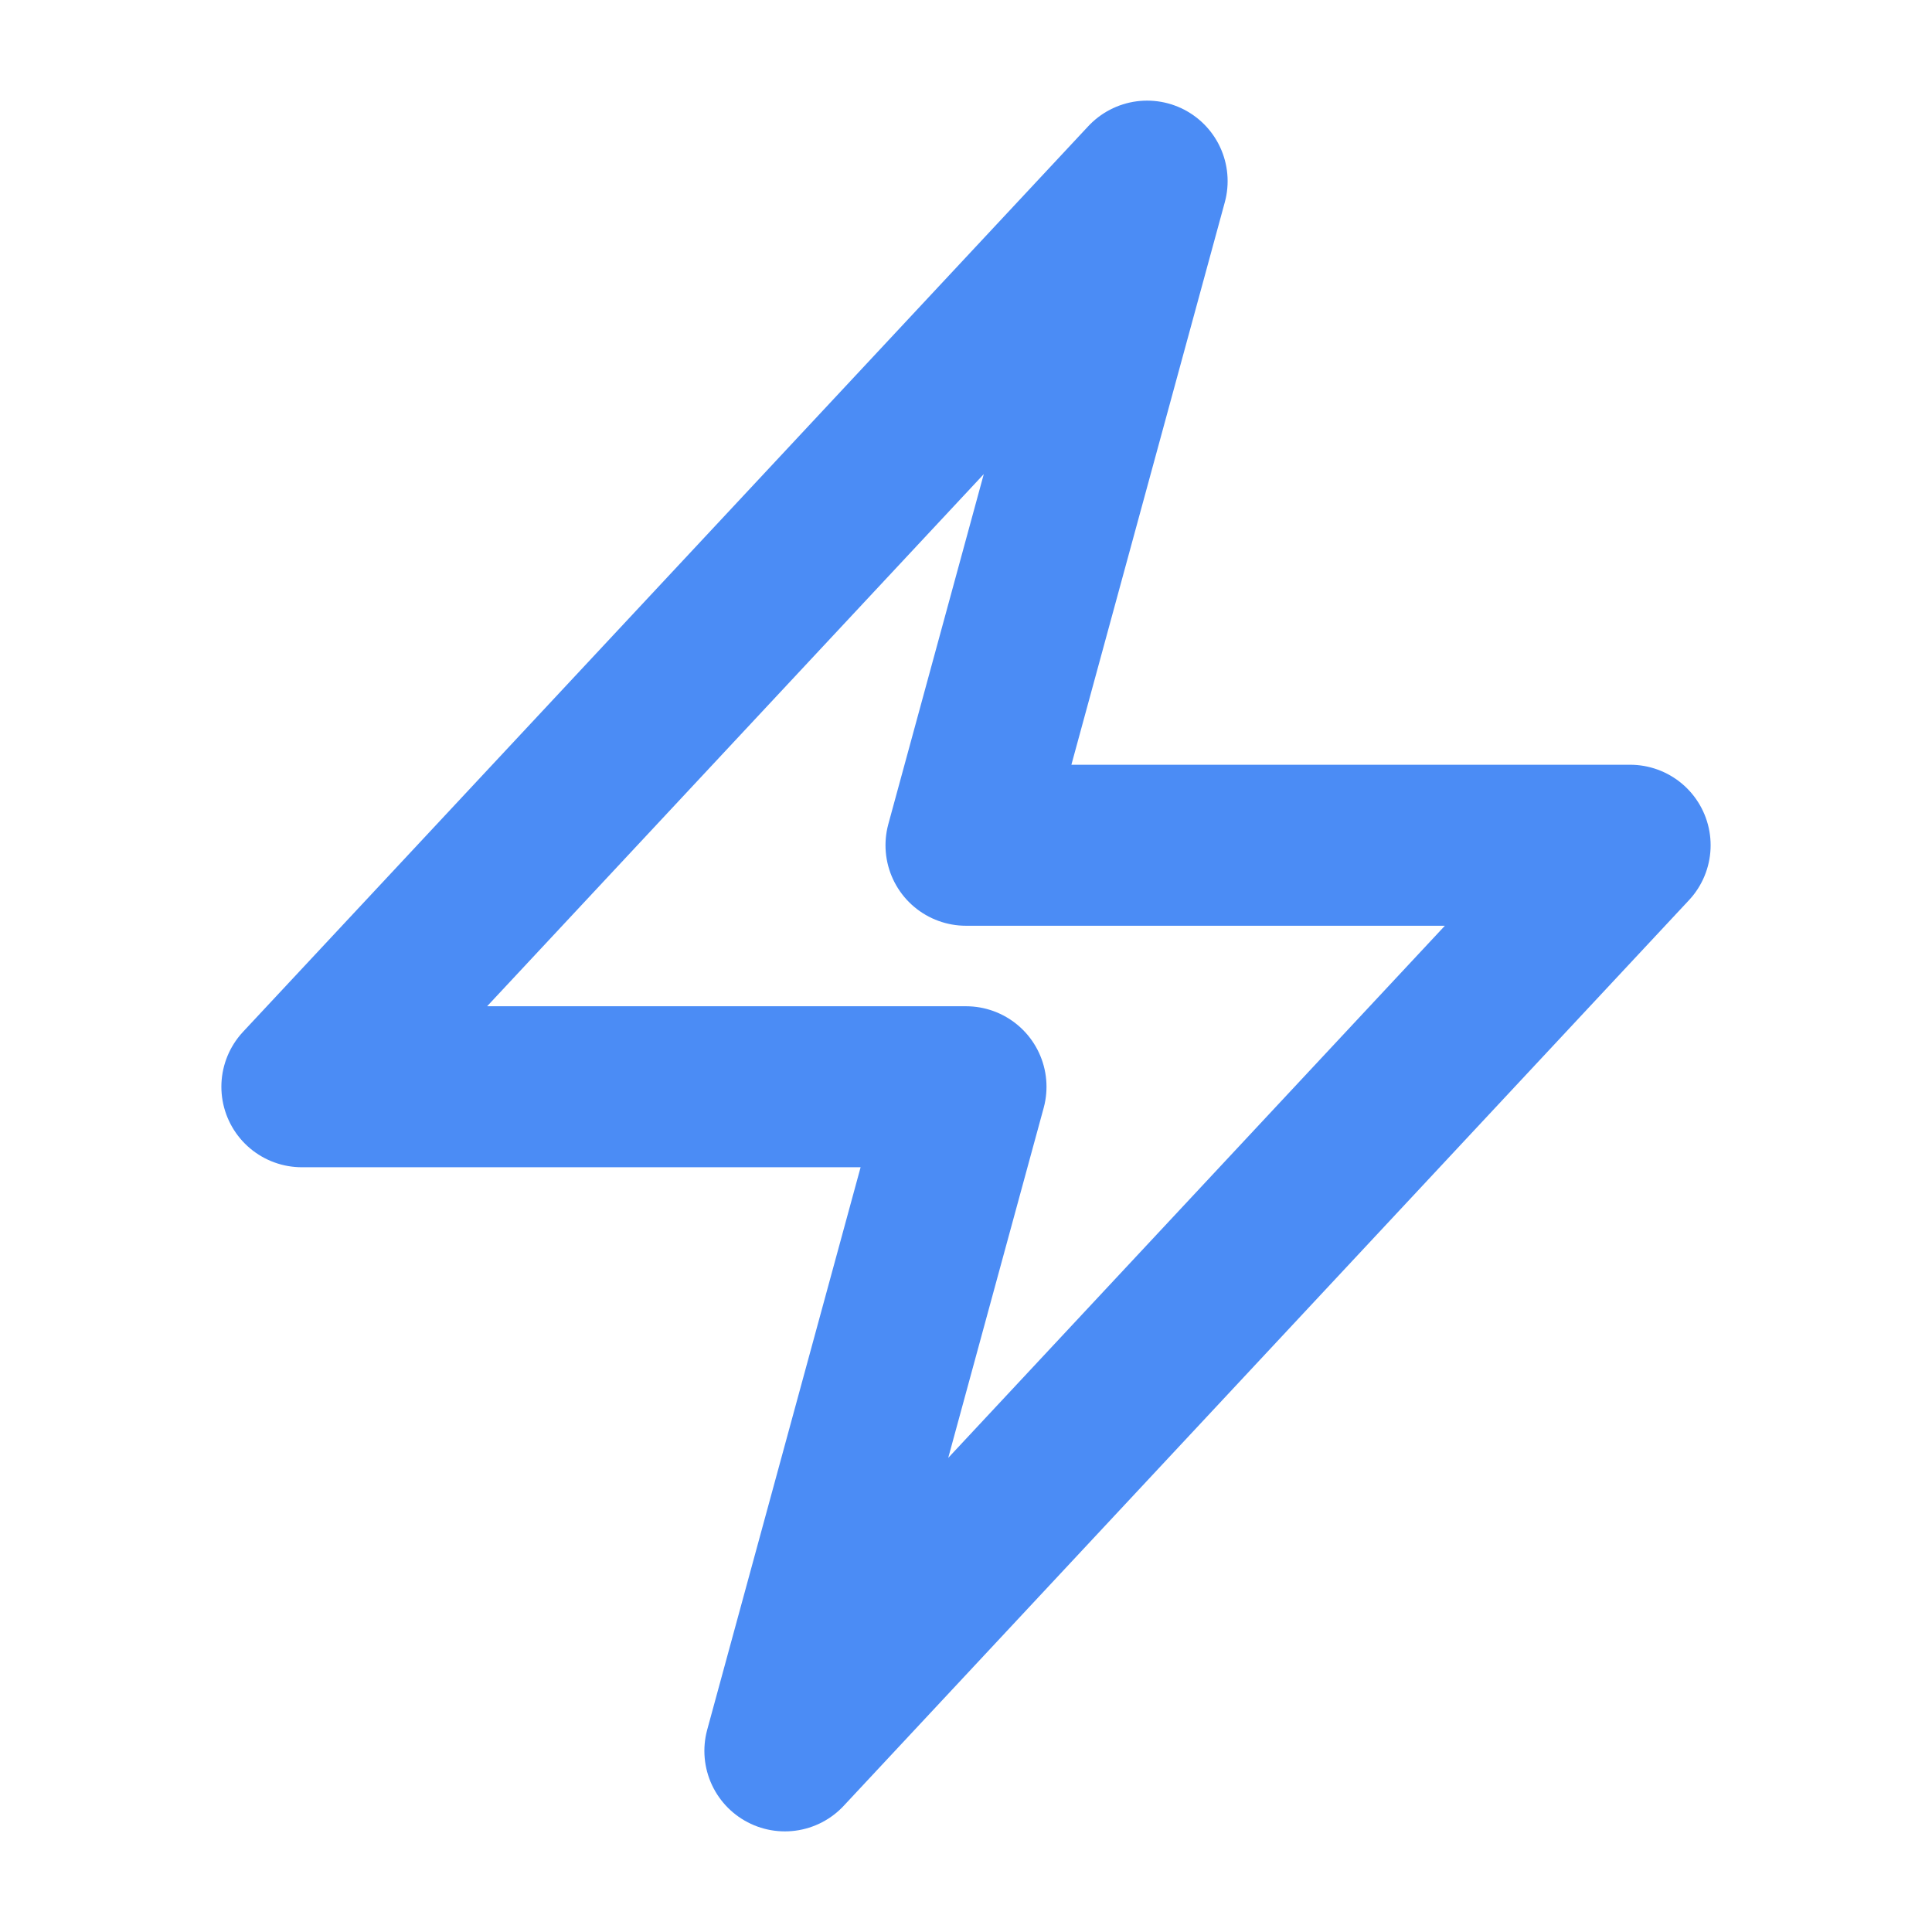
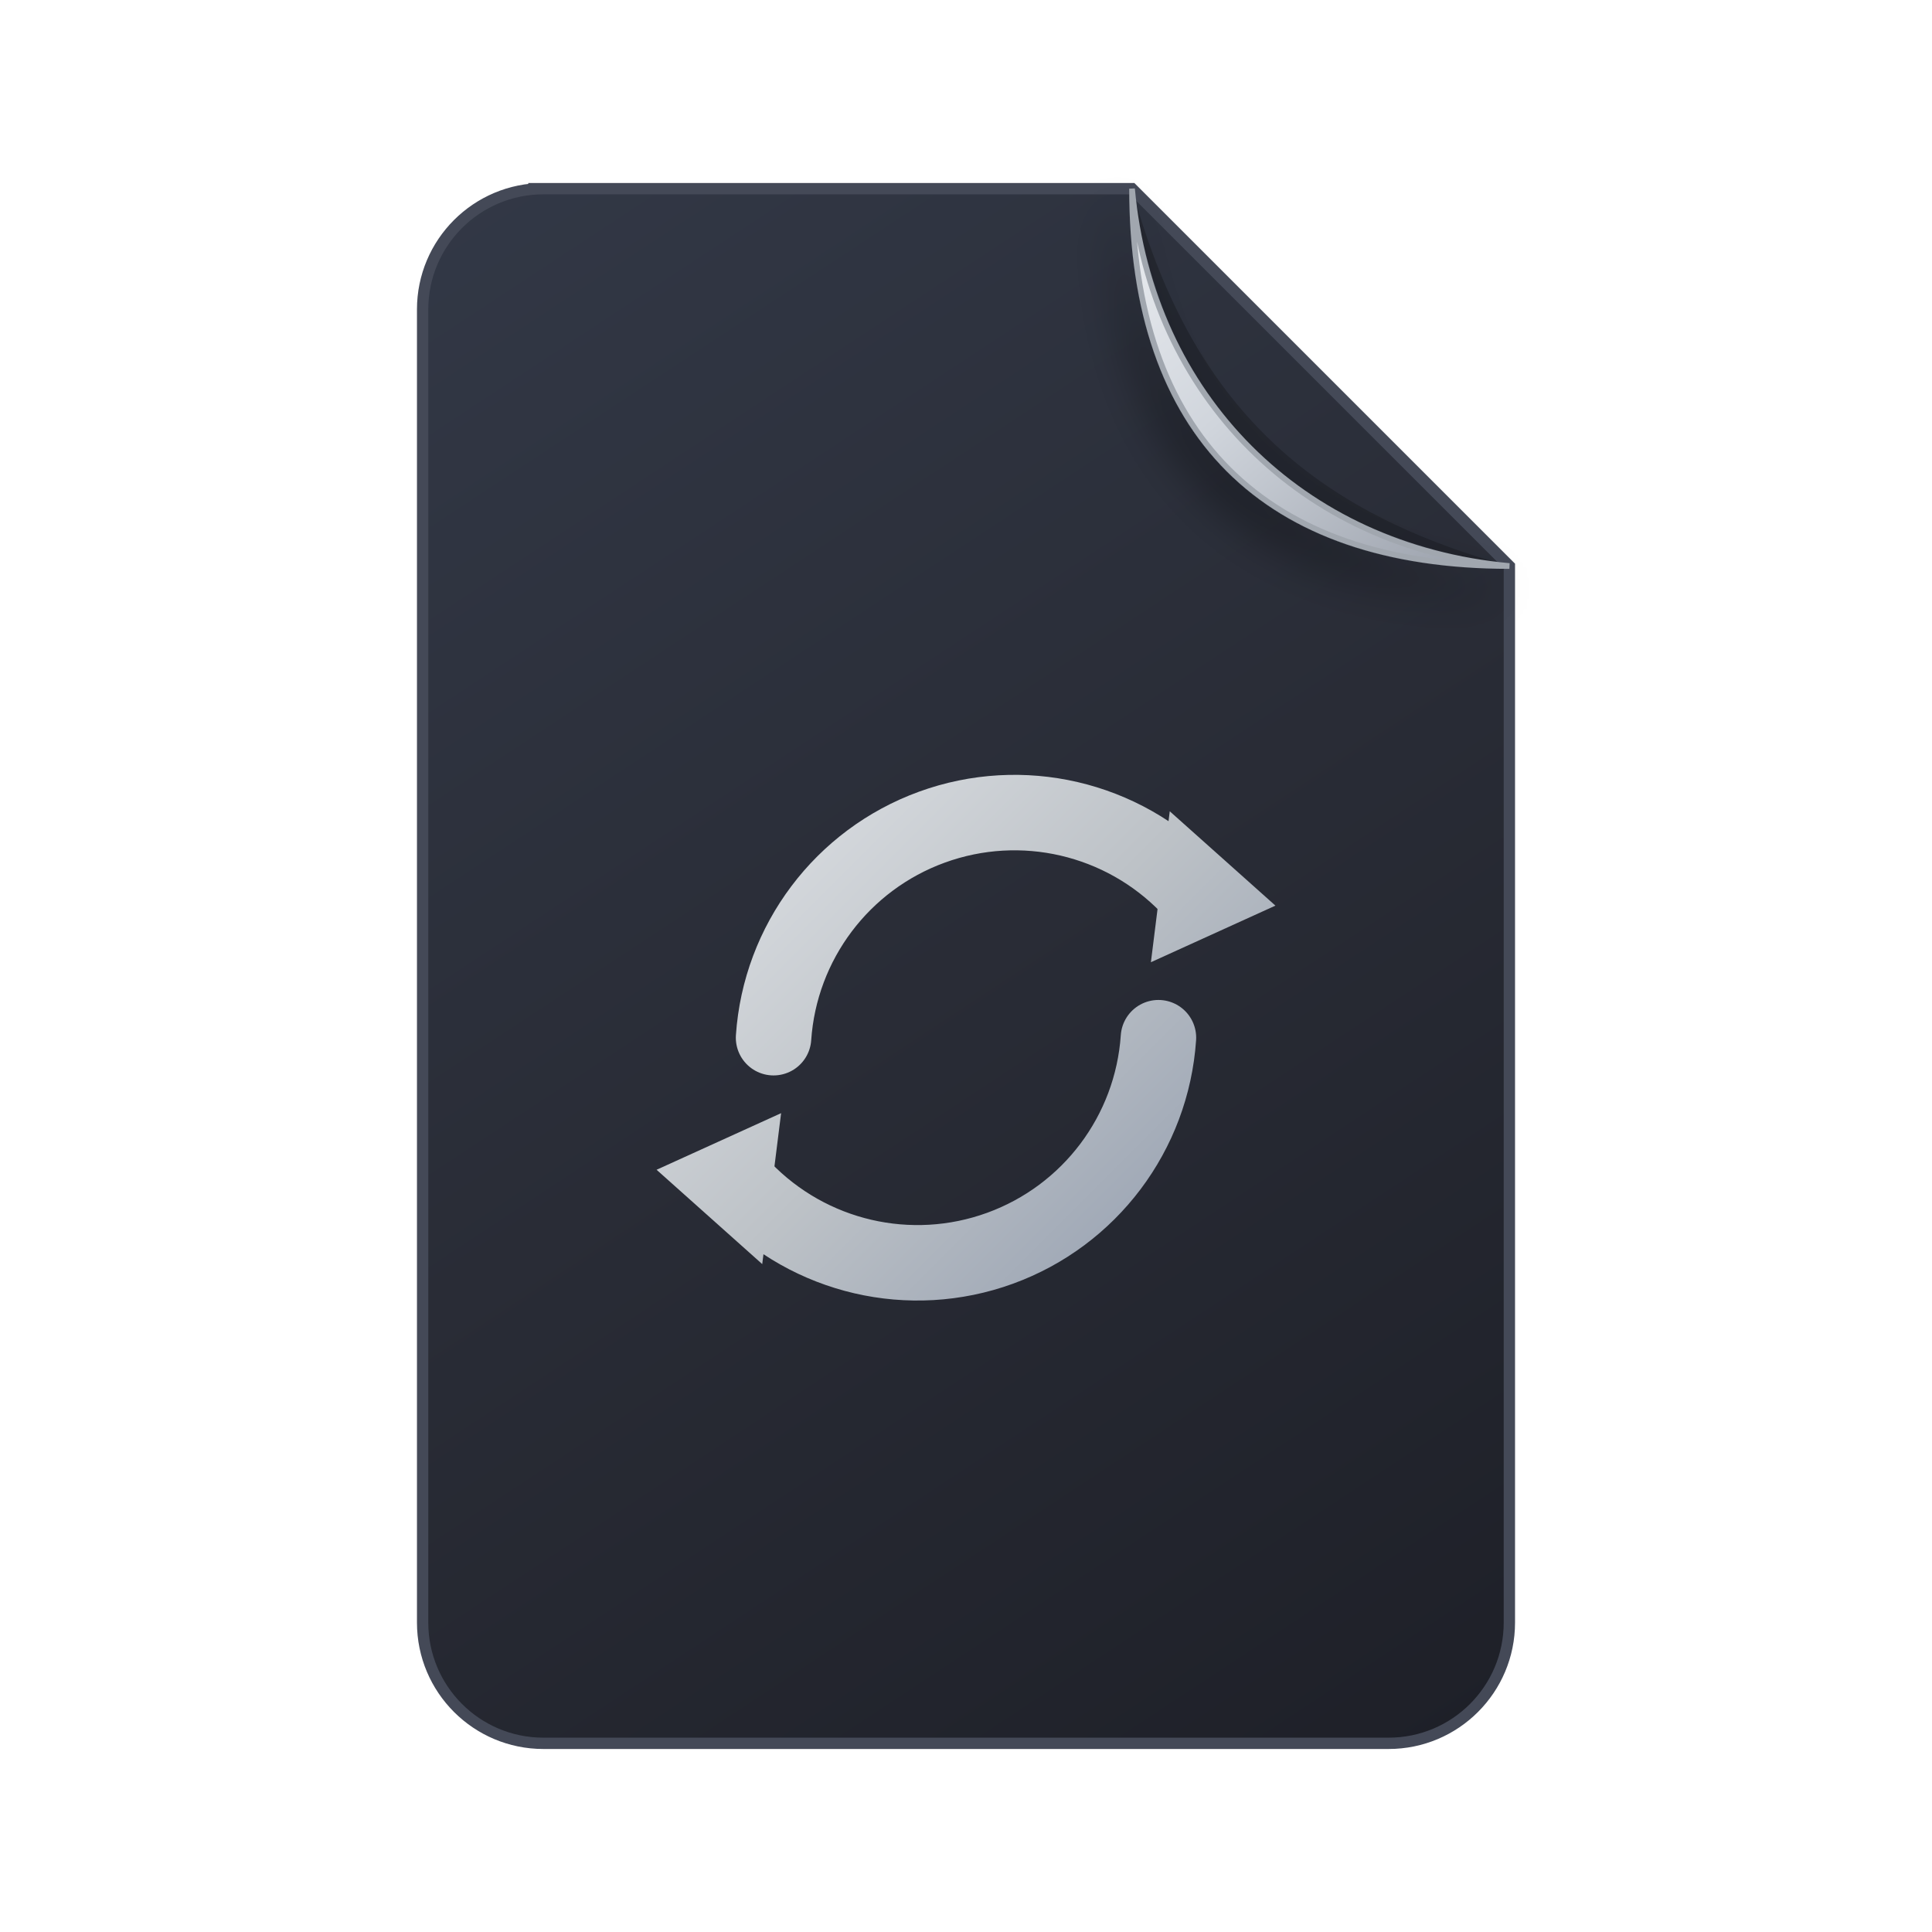
- <svg xmlns="http://www.w3.org/2000/svg" fill="none" viewBox="0 0 24 24" stroke-width="2" stroke="#4B8CF5">
-   <path stroke-linecap="round" stroke-linejoin="round" d="M3.75 13.5l10.5-11.25L12 10.5h8.25L9.75 21.75 12 13.5H3.75z" />
+ <svg xmlns="http://www.w3.org/2000/svg" viewBox="0 0 512 512" fill="none">
+   <defs>
+     <linearGradient id="docBody" x1="120" y1="50" x2="390" y2="460" gradientUnits="userSpaceOnUse">
+       <stop offset="0%" stop-color="#323846" />
+       <stop offset="50%" stop-color="#292C36" />
+       <stop offset="100%" stop-color="#1E2028" />
+     </linearGradient>
+     <linearGradient id="silverPeel" x1="280" y1="50" x2="420" y2="210" gradientUnits="userSpaceOnUse">
+       <stop offset="0%" stop-color="#F2F4F7" />
+       <stop offset="35%" stop-color="#D0D5DC" />
+       <stop offset="70%" stop-color="#9BA1AC" />
+       <stop offset="100%" stop-color="#6F7480" />
+     </linearGradient>
+     <linearGradient id="arrowGrad" x1="180" y1="200" x2="330" y2="350" gradientUnits="userSpaceOnUse">
+       <stop offset="0%" stop-color="#E2E5E9" />
+       <stop offset="50%" stop-color="#BDC2C7" />
+       <stop offset="100%" stop-color="#8E99AC" />
+     </linearGradient>
+     <filter id="peelShadow" x="-20%" y="-20%" width="150%" height="150%">
+       <feDropShadow dx="-4" dy="6" stdDeviation="6" flood-color="#000000" flood-opacity="0.4" />
+     </filter>
+   </defs>
+   <path d="M 140 50             L 300 50             L 400 150             L 400 430             A 32 32 0 0 1 368 462             L 144 462             A 32 32 0 0 1 112 430             L 112 82             A 32 32 0 0 1 144 50 Z" fill="url(#docBody)" stroke="#444957" stroke-width="3" />
+   <path d="M 300 50             C 310 110, 340 140, 400 150             C 345 135, 315 105, 300 50 Z" fill="#1A1C22" opacity="0.5" />
+   <path d="M 300 50             C 305 105, 345 145, 400 150             C 335 150, 300 115, 300 50 Z" fill="url(#silverPeel)" filter="url(#peelShadow)" stroke="#A1A7AF" stroke-width="1.5" />
+   <g stroke="url(#arrowGrad)" stroke-width="20" stroke-linecap="round" fill="none">
+     <path d="M 205 275 A 64 64 0 0 1 315 235" />
+     <path d="M 307 275 A 64 64 0 0 1 197 315" />
+   </g>
+   <polygon points="310,215 338,240 305,255" fill="url(#arrowGrad)" />
+   <polygon points="202,335 174,310 207,295" fill="url(#arrowGrad)" />
</svg>
